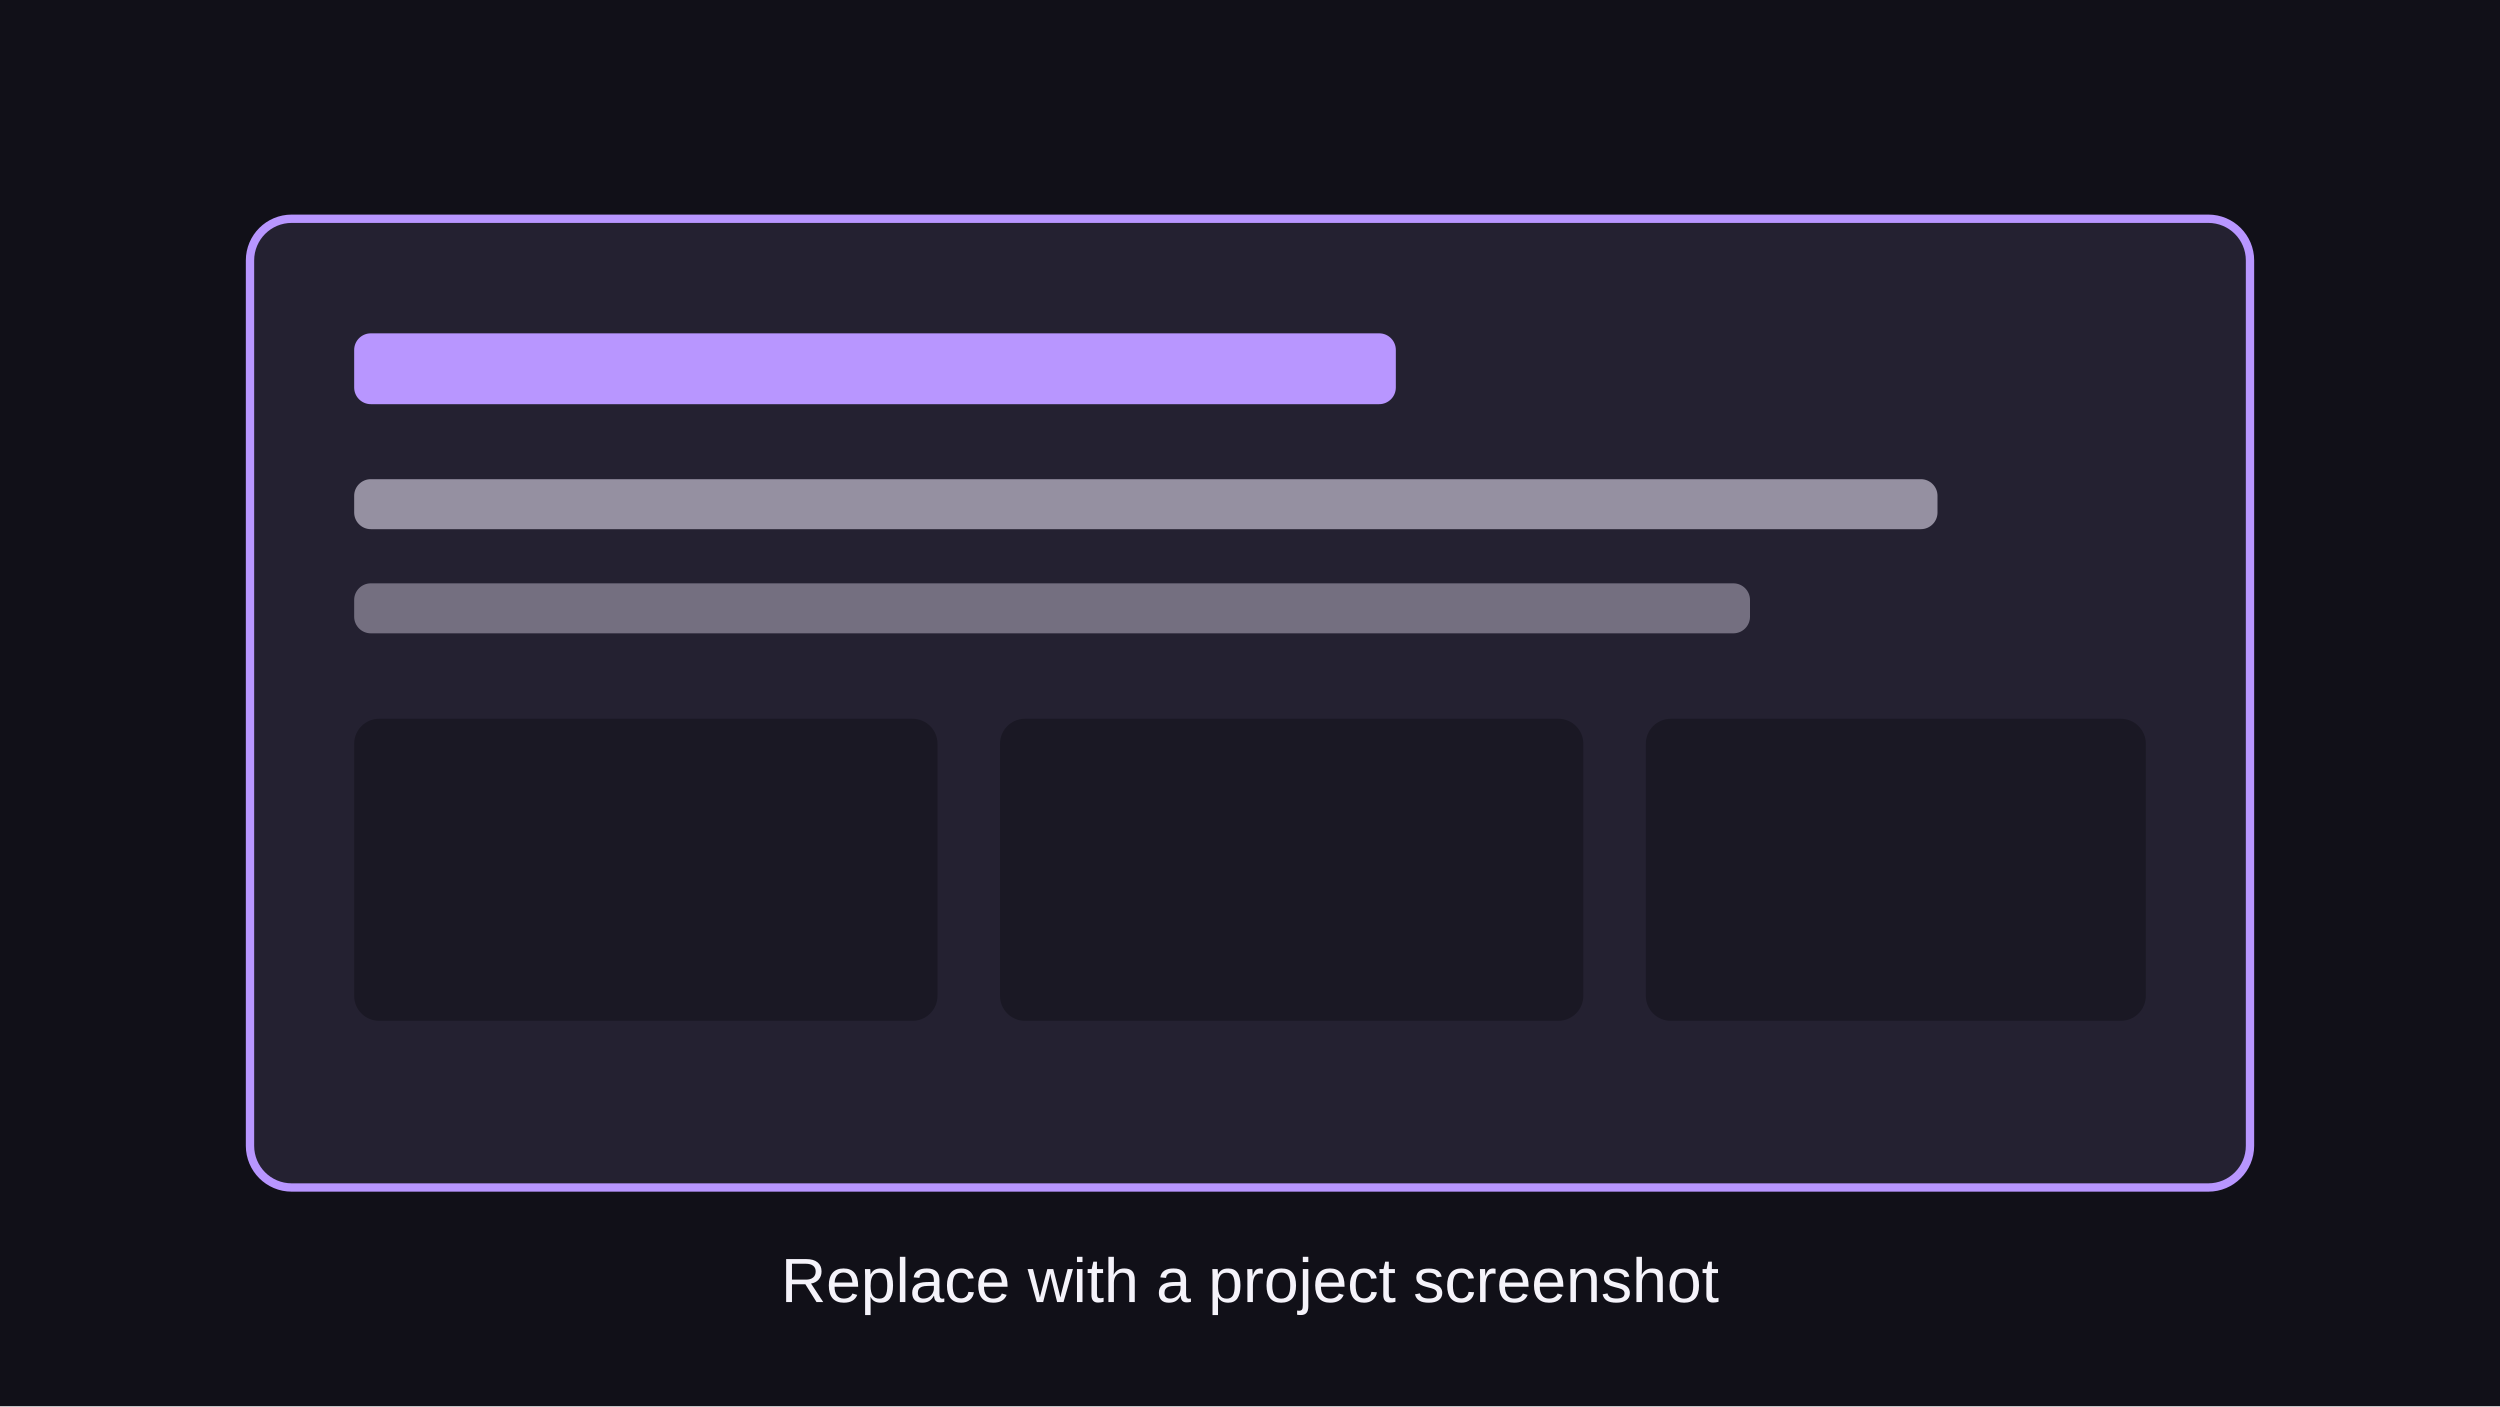
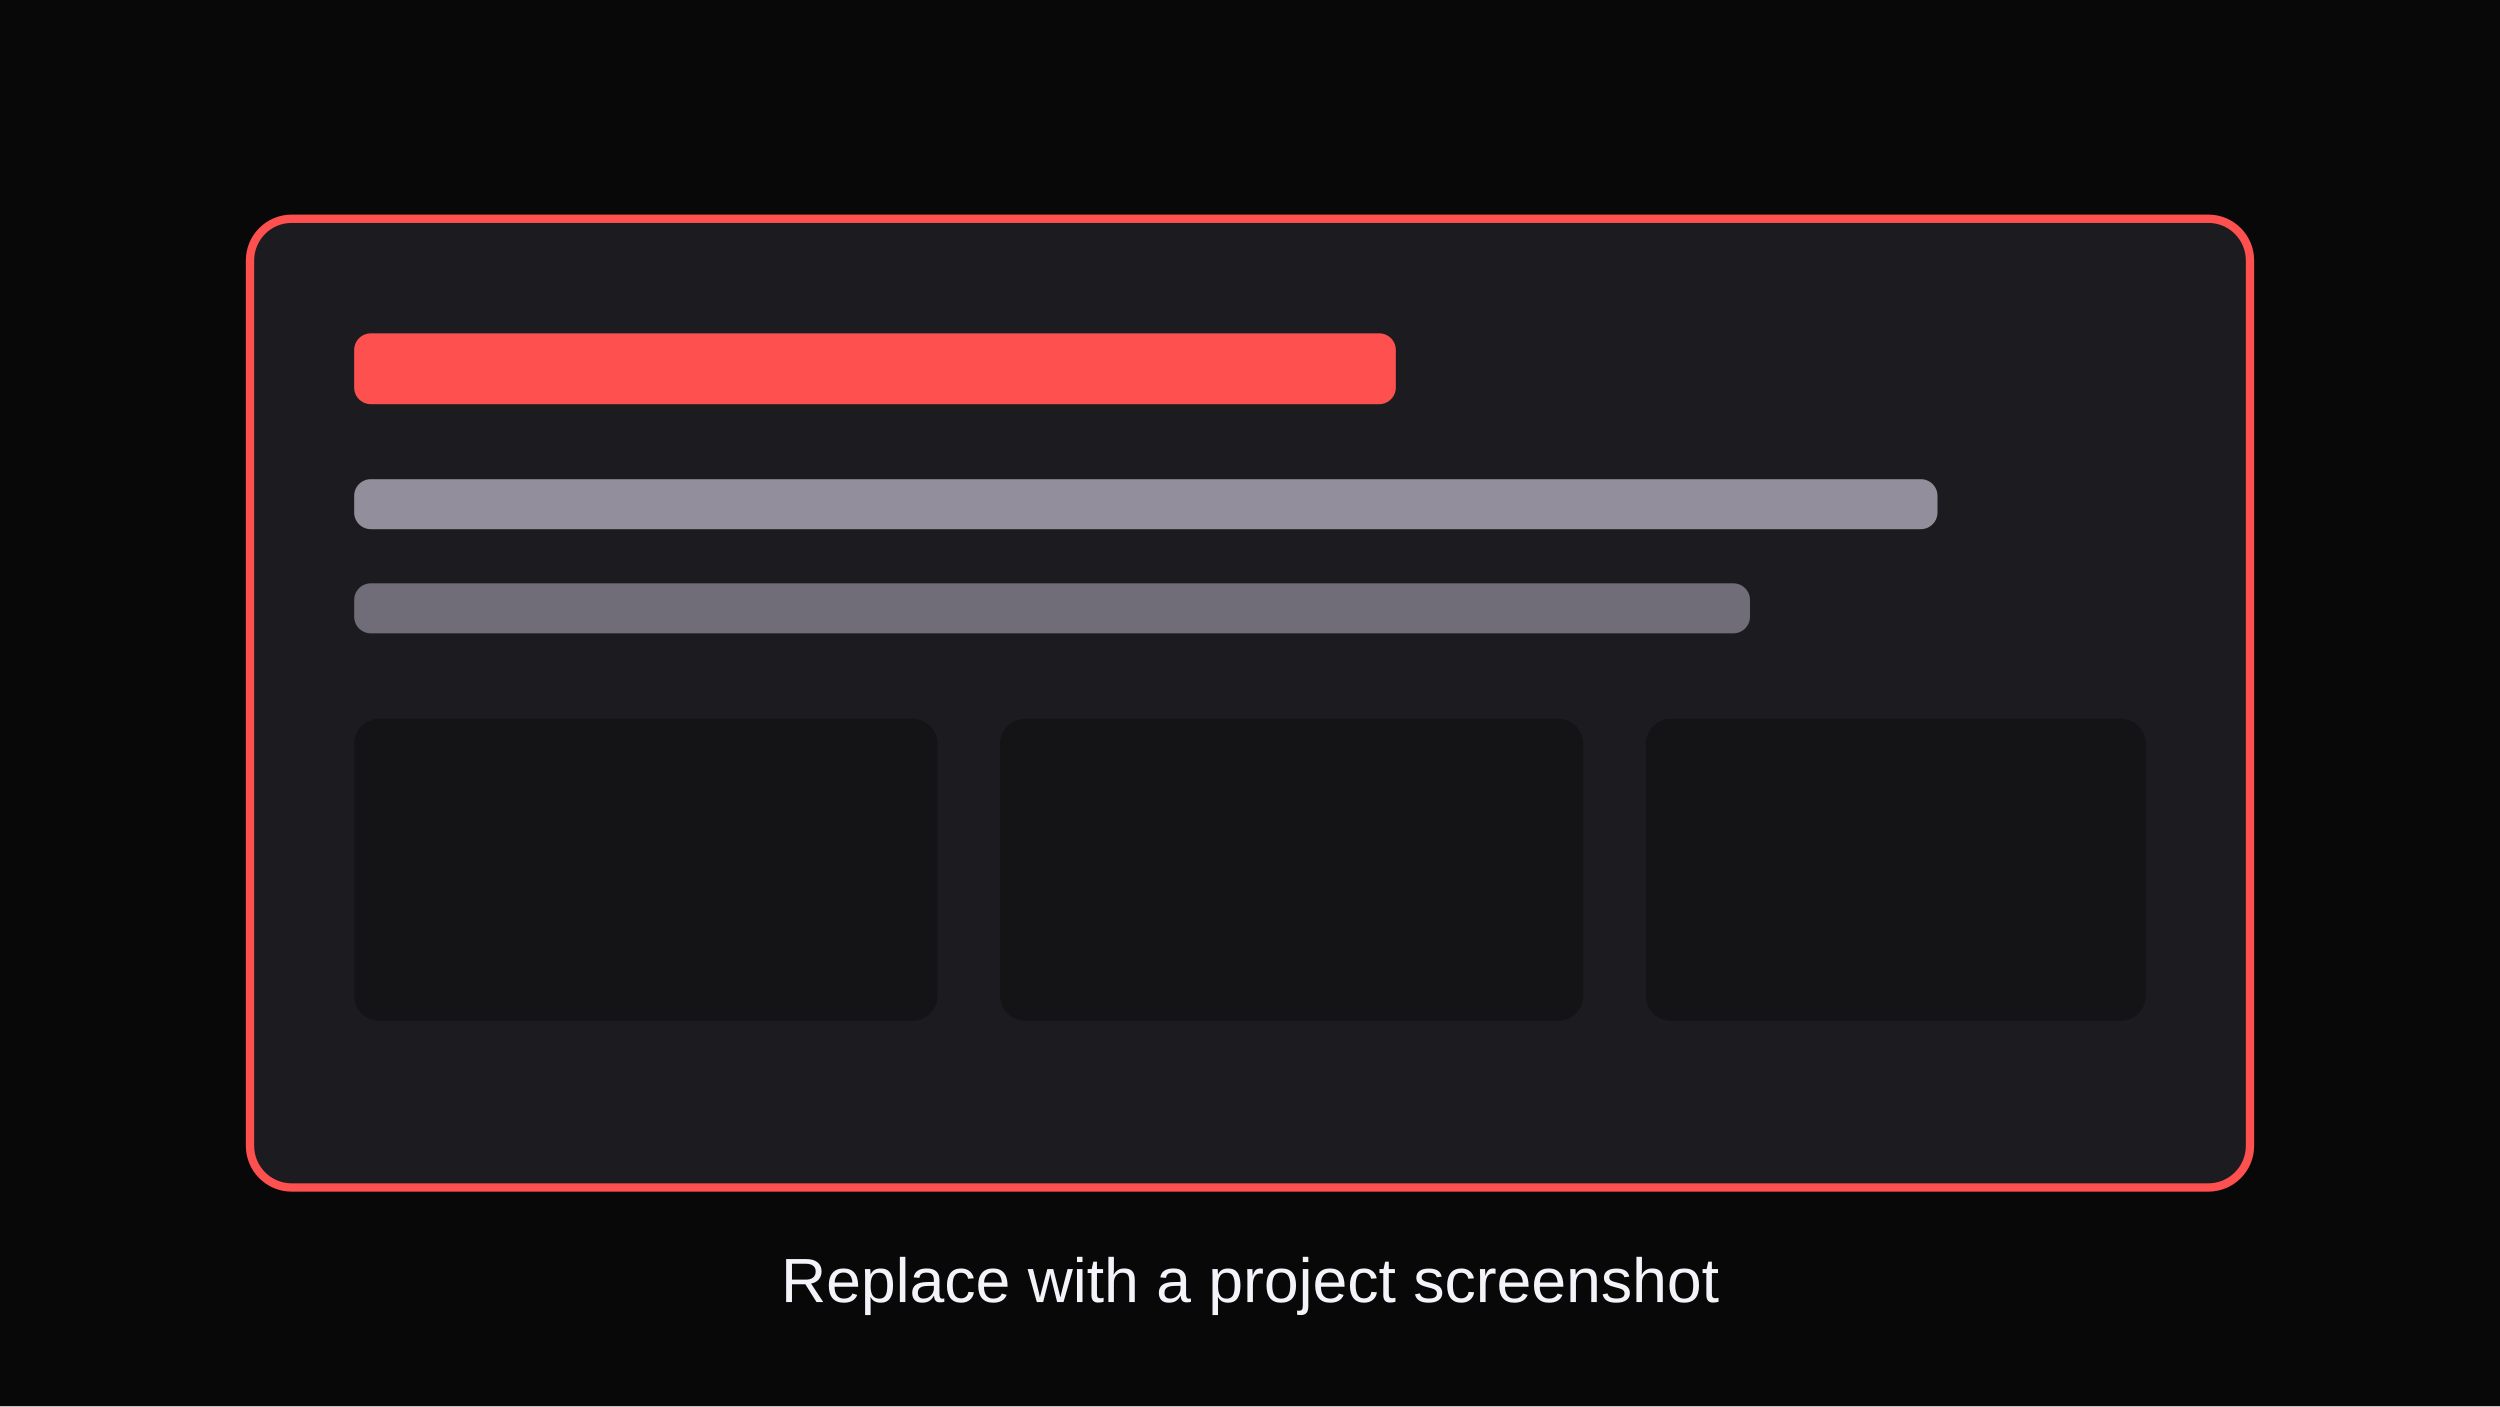
<svg xmlns="http://www.w3.org/2000/svg" width="1200" height="675" viewBox="0 0 1200 675" fill="none">
-   <rect width="1200" height="675" fill="#111018" />
-   <rect x="120" y="105" width="960" height="465" rx="20" fill="#242131" stroke="#B896FF" stroke-width="4" />
-   <rect x="170" y="160" width="500" height="34" rx="8" fill="#B896FF" />
+   <rect width="1200" height="675" fill="#080808" />
+   <rect x="120" y="105" width="960" height="465" rx="20" fill="#1c1c20" stroke="#ff5050" stroke-width="4" />
+   <rect x="170" y="160" width="500" height="34" rx="8" fill="#ff5050" />
  <rect x="170" y="230" width="760" height="24" rx="8" fill="#C5BFD0" fill-opacity="0.7" />
  <rect x="170" y="280" width="670" height="24" rx="8" fill="#C5BFD0" fill-opacity="0.5" />
-   <rect x="170" y="345" width="280" height="145" rx="12" fill="#1A1824" />
-   <rect x="480" y="345" width="280" height="145" rx="12" fill="#1A1824" />
-   <rect x="790" y="345" width="240" height="145" rx="12" fill="#1A1824" />
+   <rect x="170" y="345" width="280" height="145" rx="12" fill="#141416" />
+   <rect x="480" y="345" width="280" height="145" rx="12" fill="#141416" />
+   <rect x="790" y="345" width="240" height="145" rx="12" fill="#141416" />
  <text x="600" y="625" text-anchor="middle" fill="#F5F3FA" font-family="Arial" font-size="30">Replace with a project screenshot</text>
</svg>
